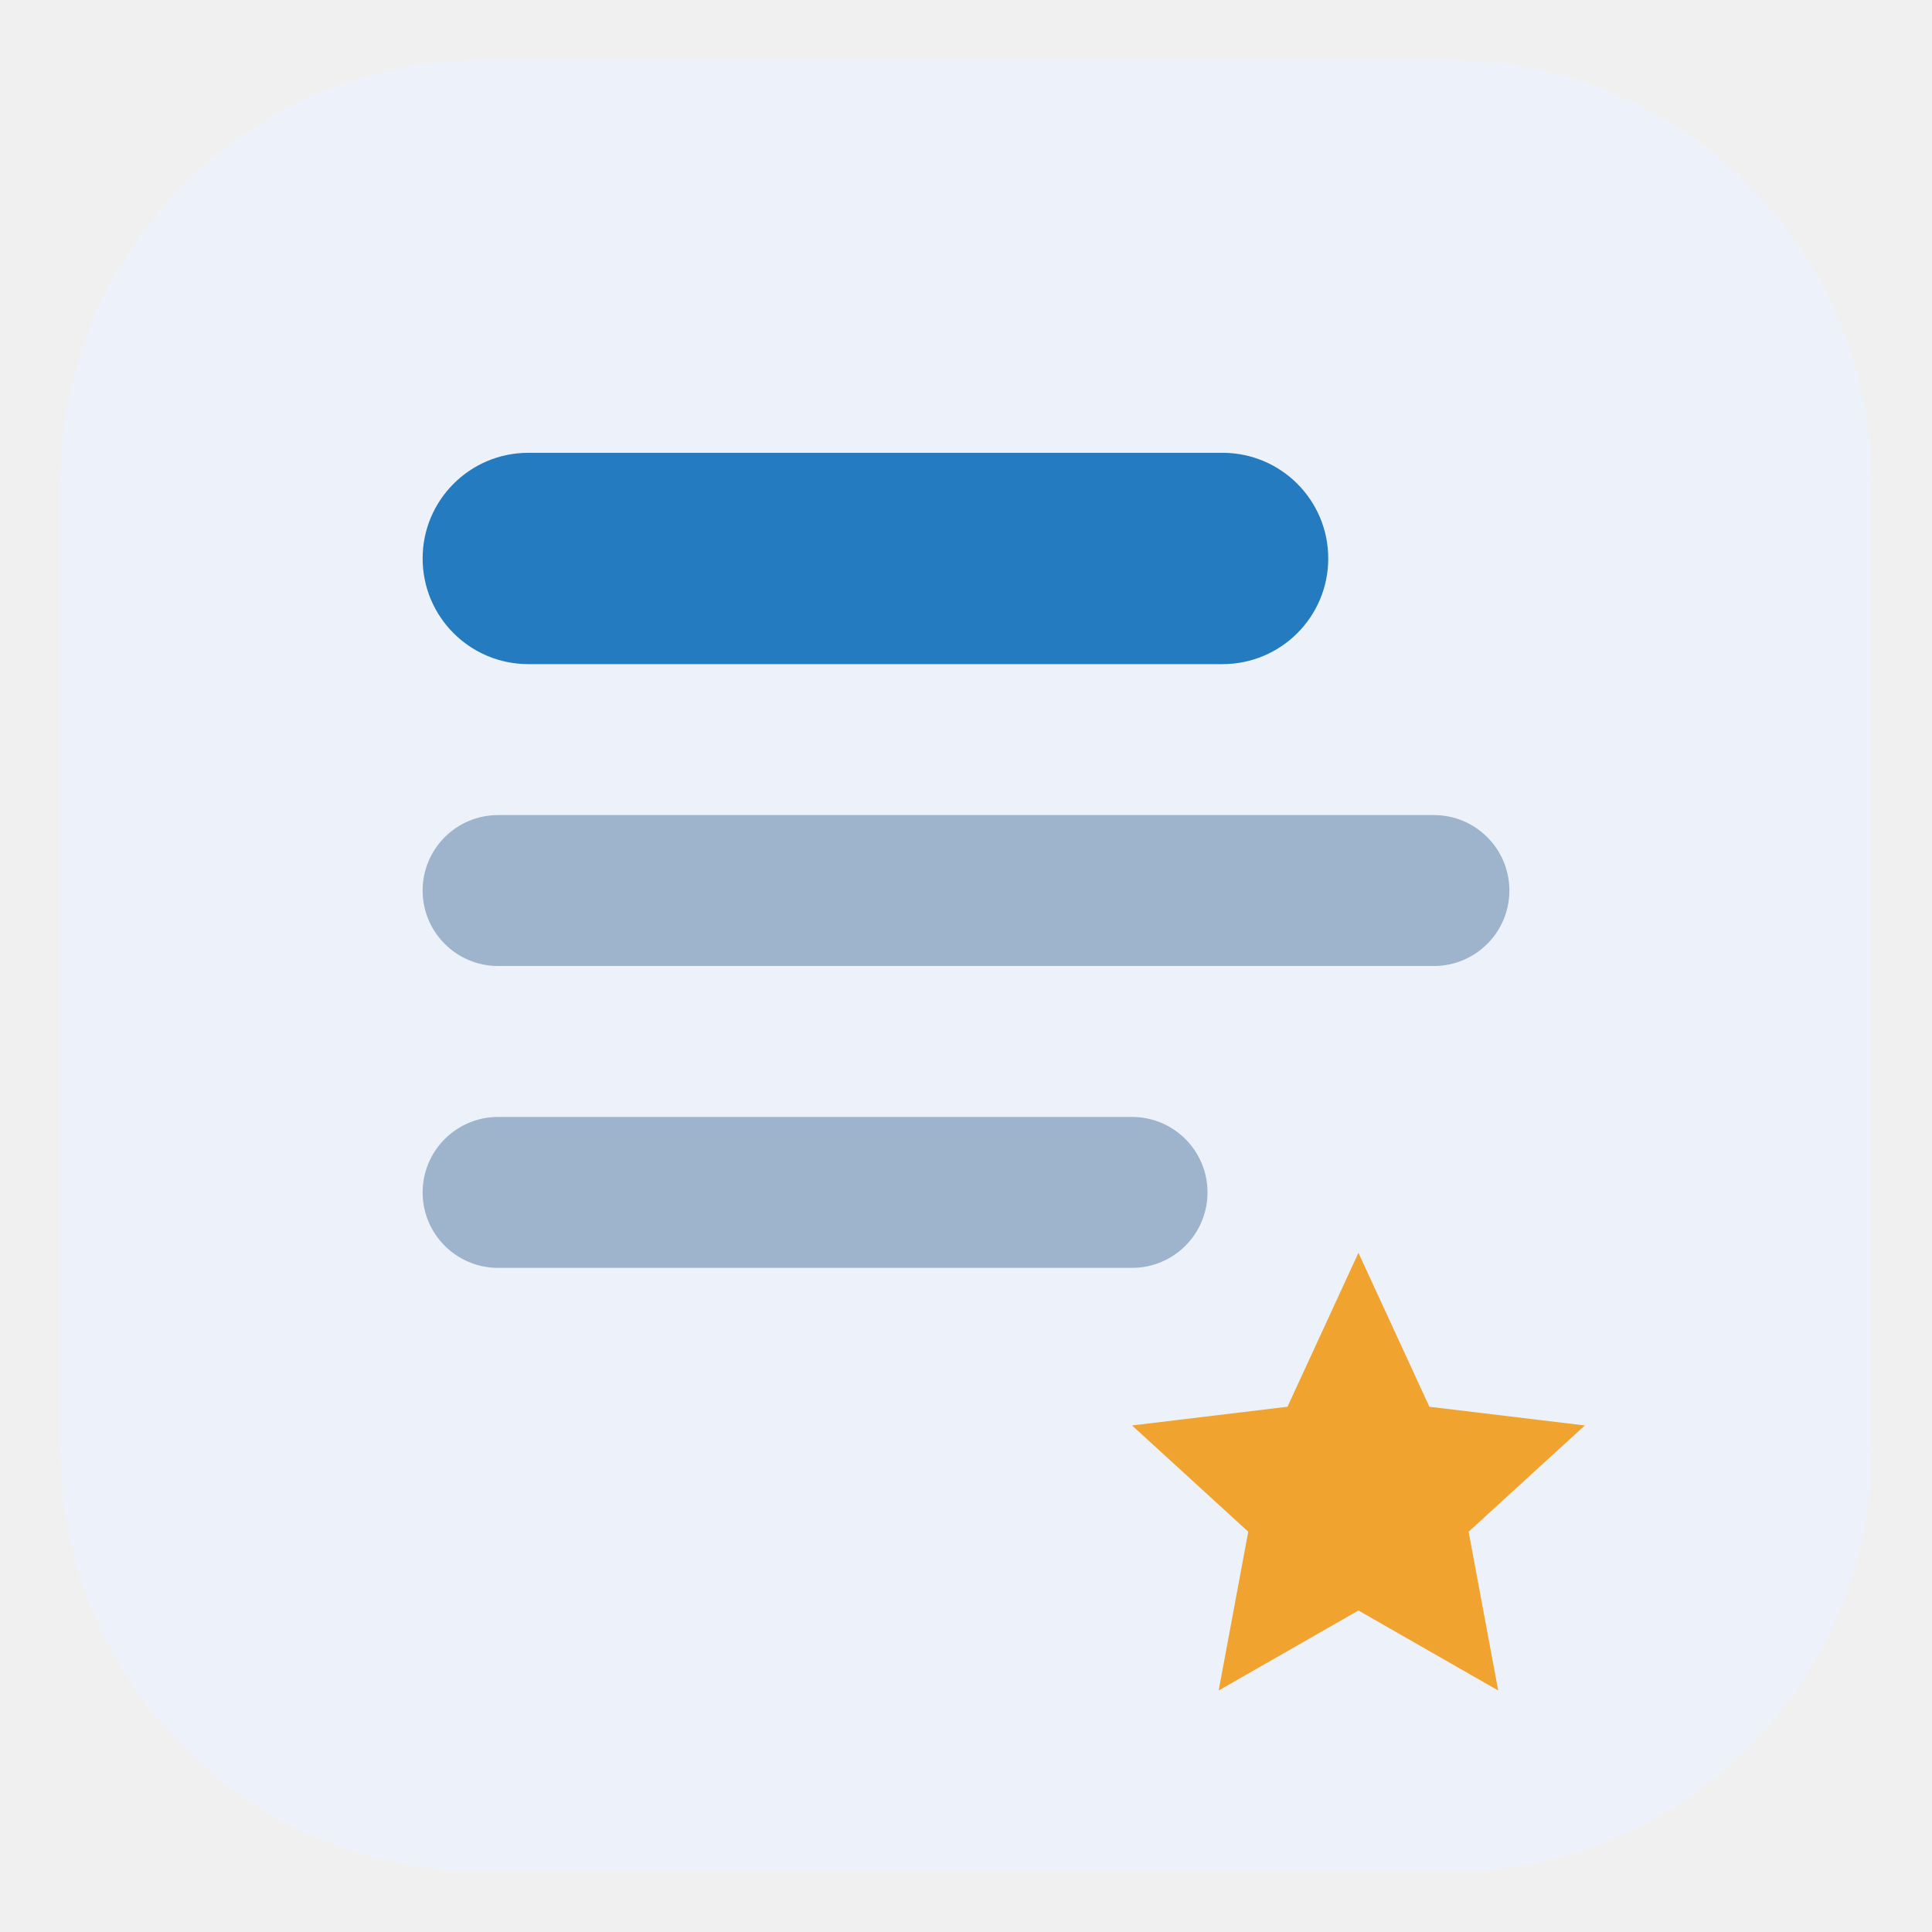
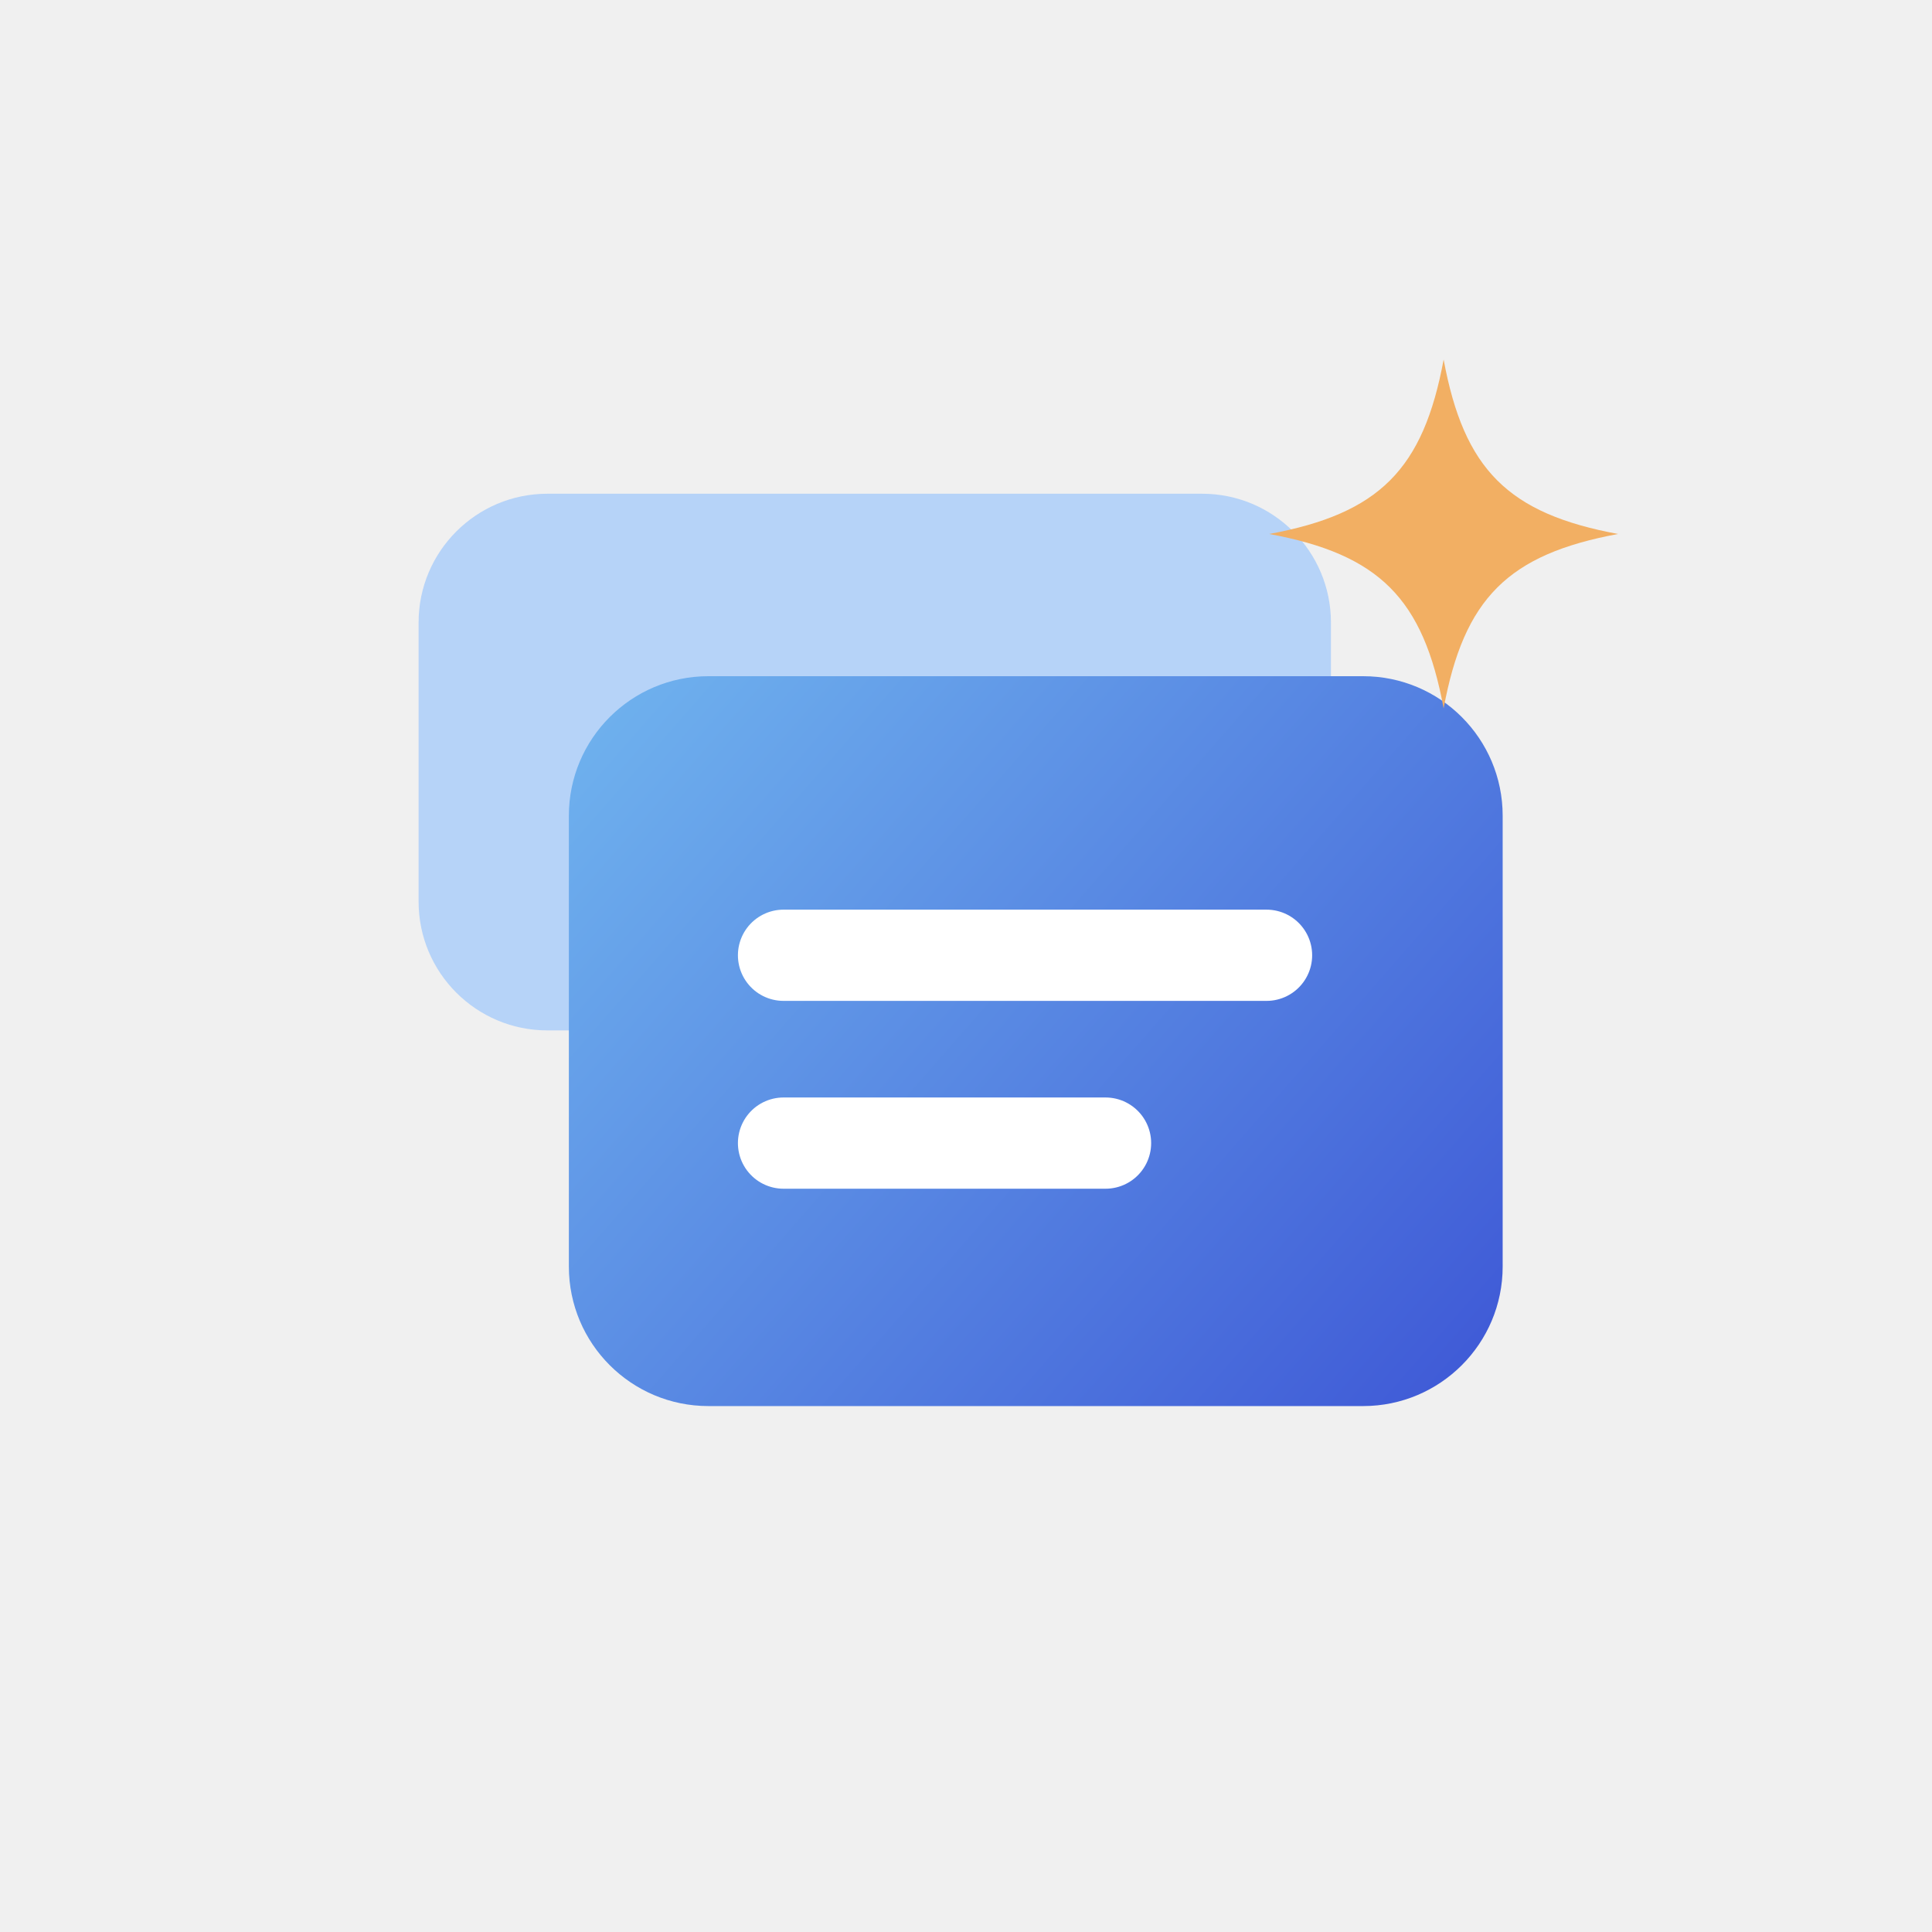
- <svg xmlns="http://www.w3.org/2000/svg" width="64" height="64" viewBox="0 0 64 64" role="img" aria-label="Prompt library">
-   <rect x="2" y="2" width="60" height="60" rx="14" fill="#EDF2FA" />
-   <rect x="14" y="15" width="30" height="7" rx="3.5" fill="#247BBF" />
-   <rect x="14" y="27" width="36" height="5" rx="2.5" fill="#9DB4CC" />
-   <rect x="14" y="37" width="26" height="5" rx="2.5" fill="#9DB4CC" />
-   <path d="M45 41.5l2.35 5.1 5.15.62-3.85 3.52.98 5.26L45 53.35l-4.63 2.65.98-5.26-3.85-3.52 5.15-.62z" fill="#F0A32E" />
+ <svg xmlns="http://www.w3.org/2000/svg" width="36" height="36" viewBox="0 0 36 36" fill="none" role="img" aria-label="Prompt library">
+   <rect x="7.8" y="9.2" width="17" height="10" rx="2.4" fill="#7CB7FF" fill-opacity="0.5" />
+   <rect x="10.6" y="12.6" width="17.4" height="13.6" rx="2.6" fill="url(#pl-card)" />
+   <path d="M14.6 17.8H23.6M14.6 21.3H20.6" stroke="#FFFFFF" stroke-width="1.7" stroke-linecap="round" />
+   <path d="M26.9 6.7C27.28 8.75 28.1 9.57 30.15 9.95C28.1 10.33 27.28 11.15 26.9 13.2C26.52 11.15 25.7 10.33 23.65 9.95C25.7 9.57 26.52 8.75 26.9 6.7Z" fill="#F2AF63" />
+   <defs>
+     <linearGradient id="pl-card" x1="11" y1="13" x2="27" y2="27" gradientUnits="userSpaceOnUse">
+       <stop stop-color="#6FB2EE" />
+       <stop offset="1" stop-color="#3E58D6" />
+     </linearGradient>
+   </defs>
</svg>
